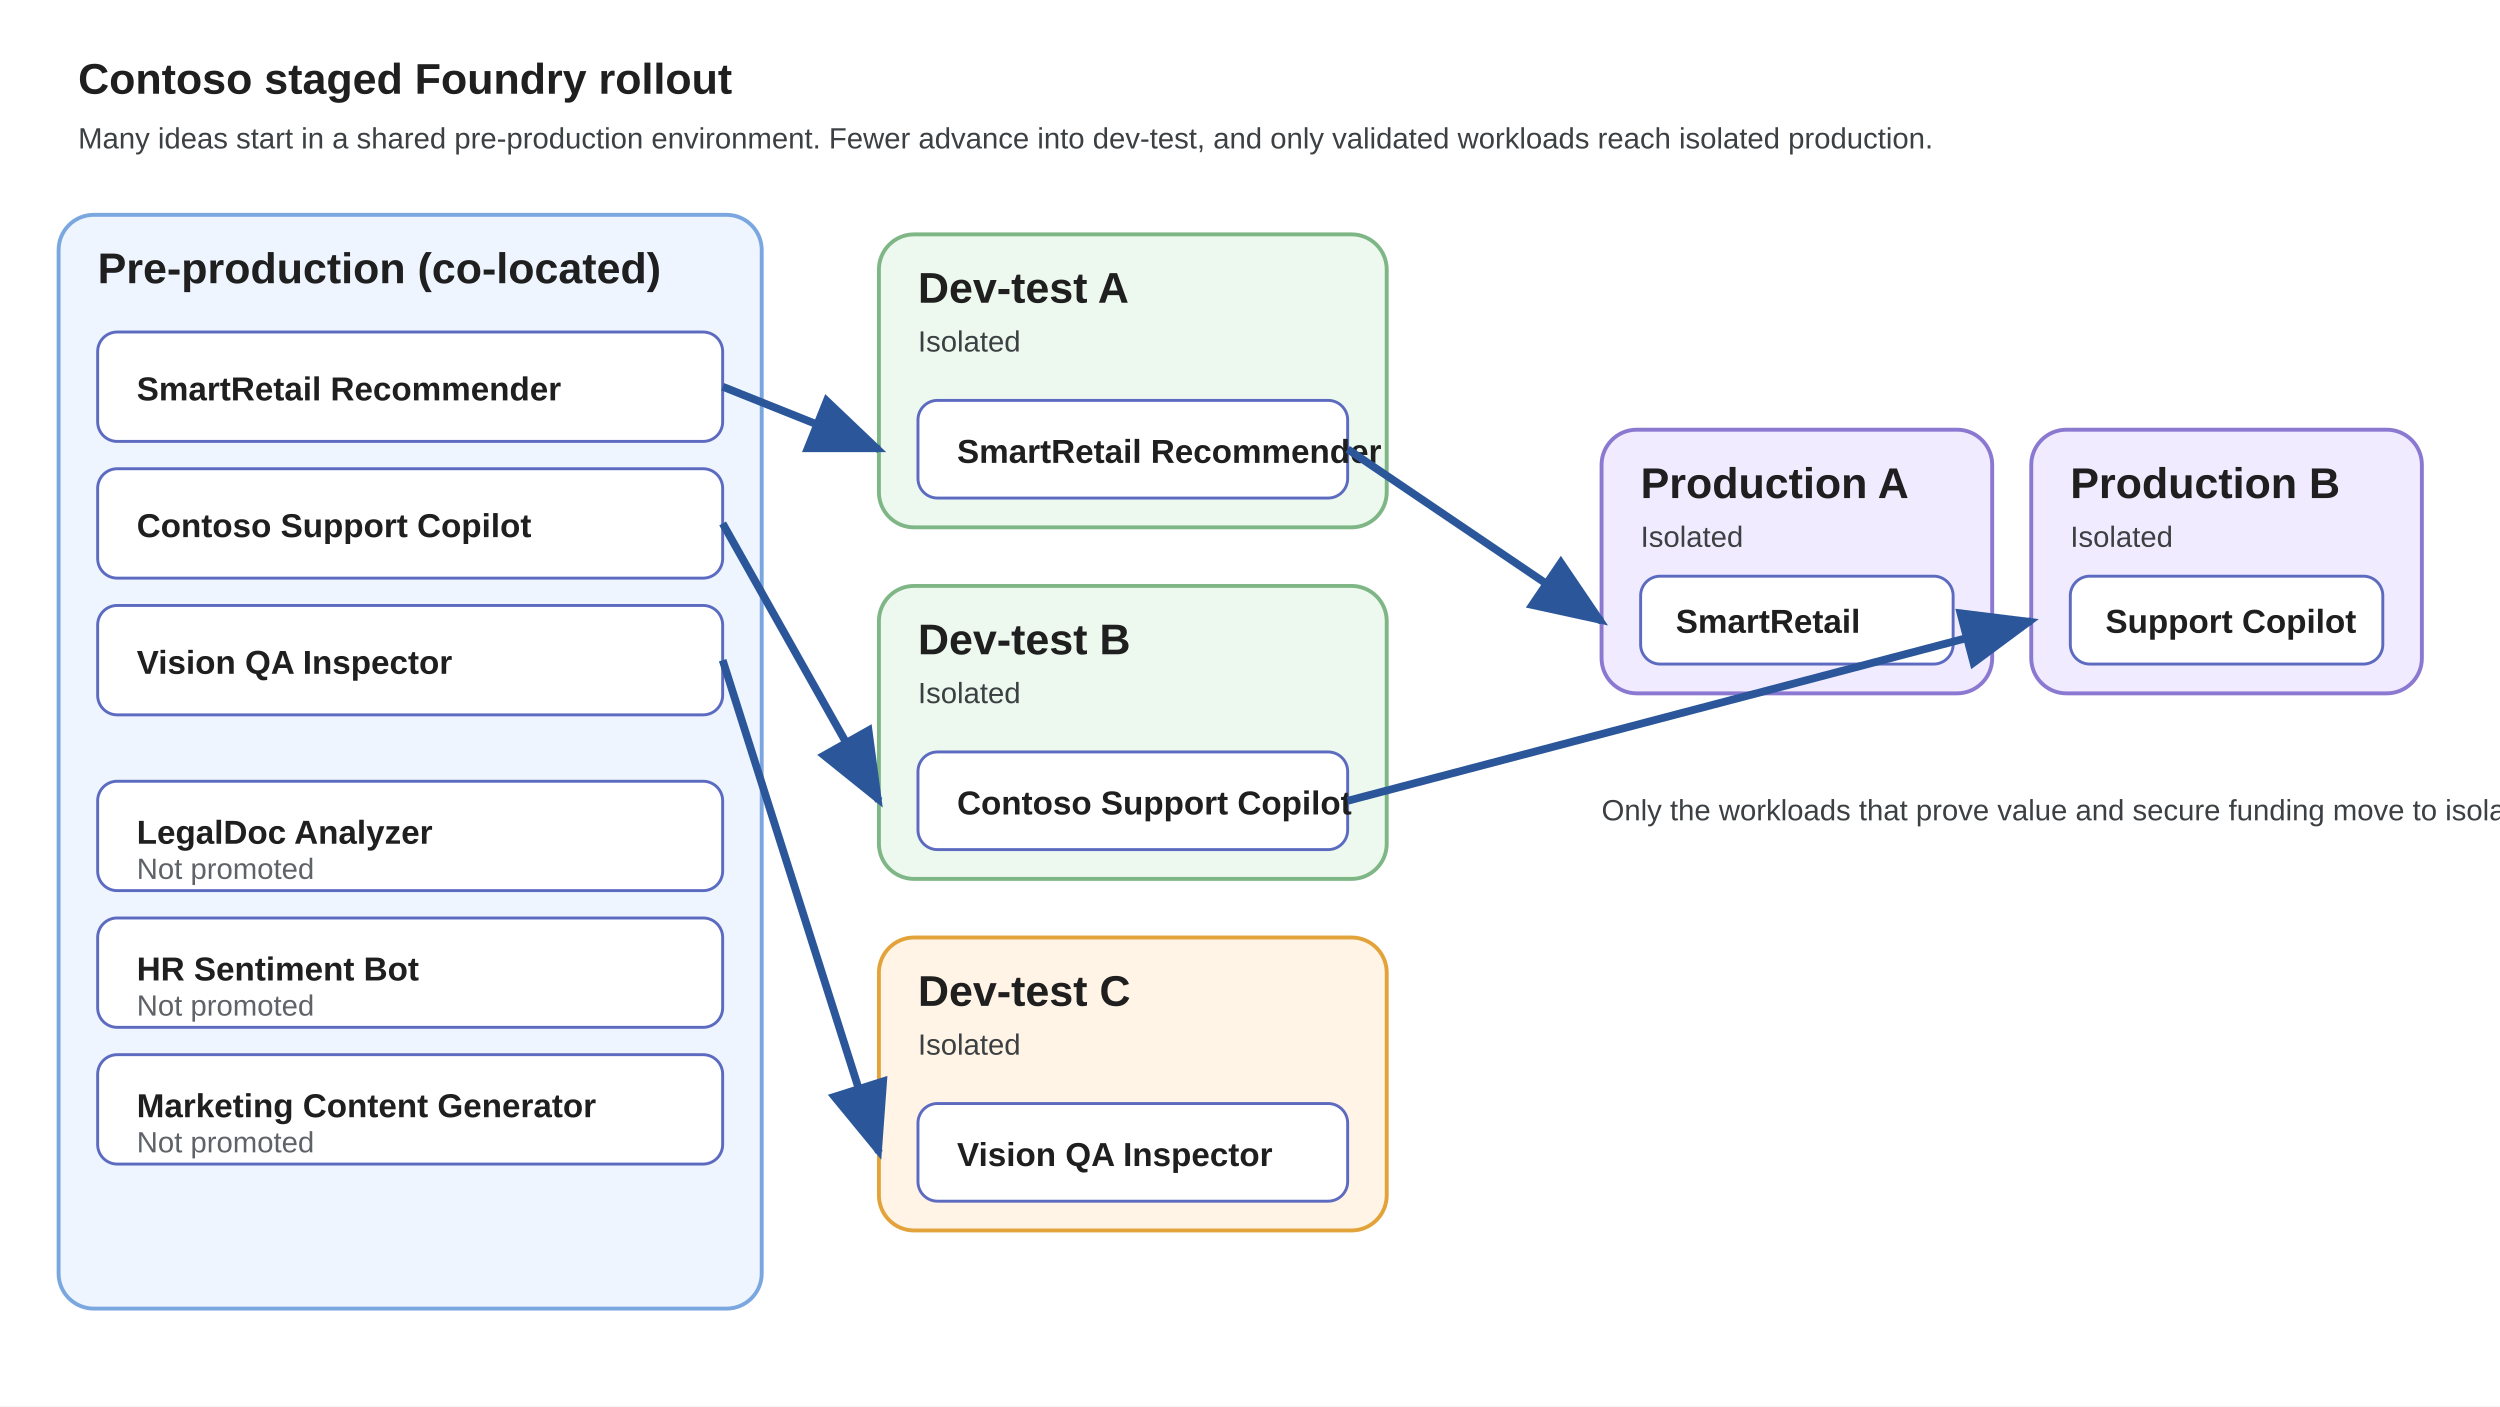
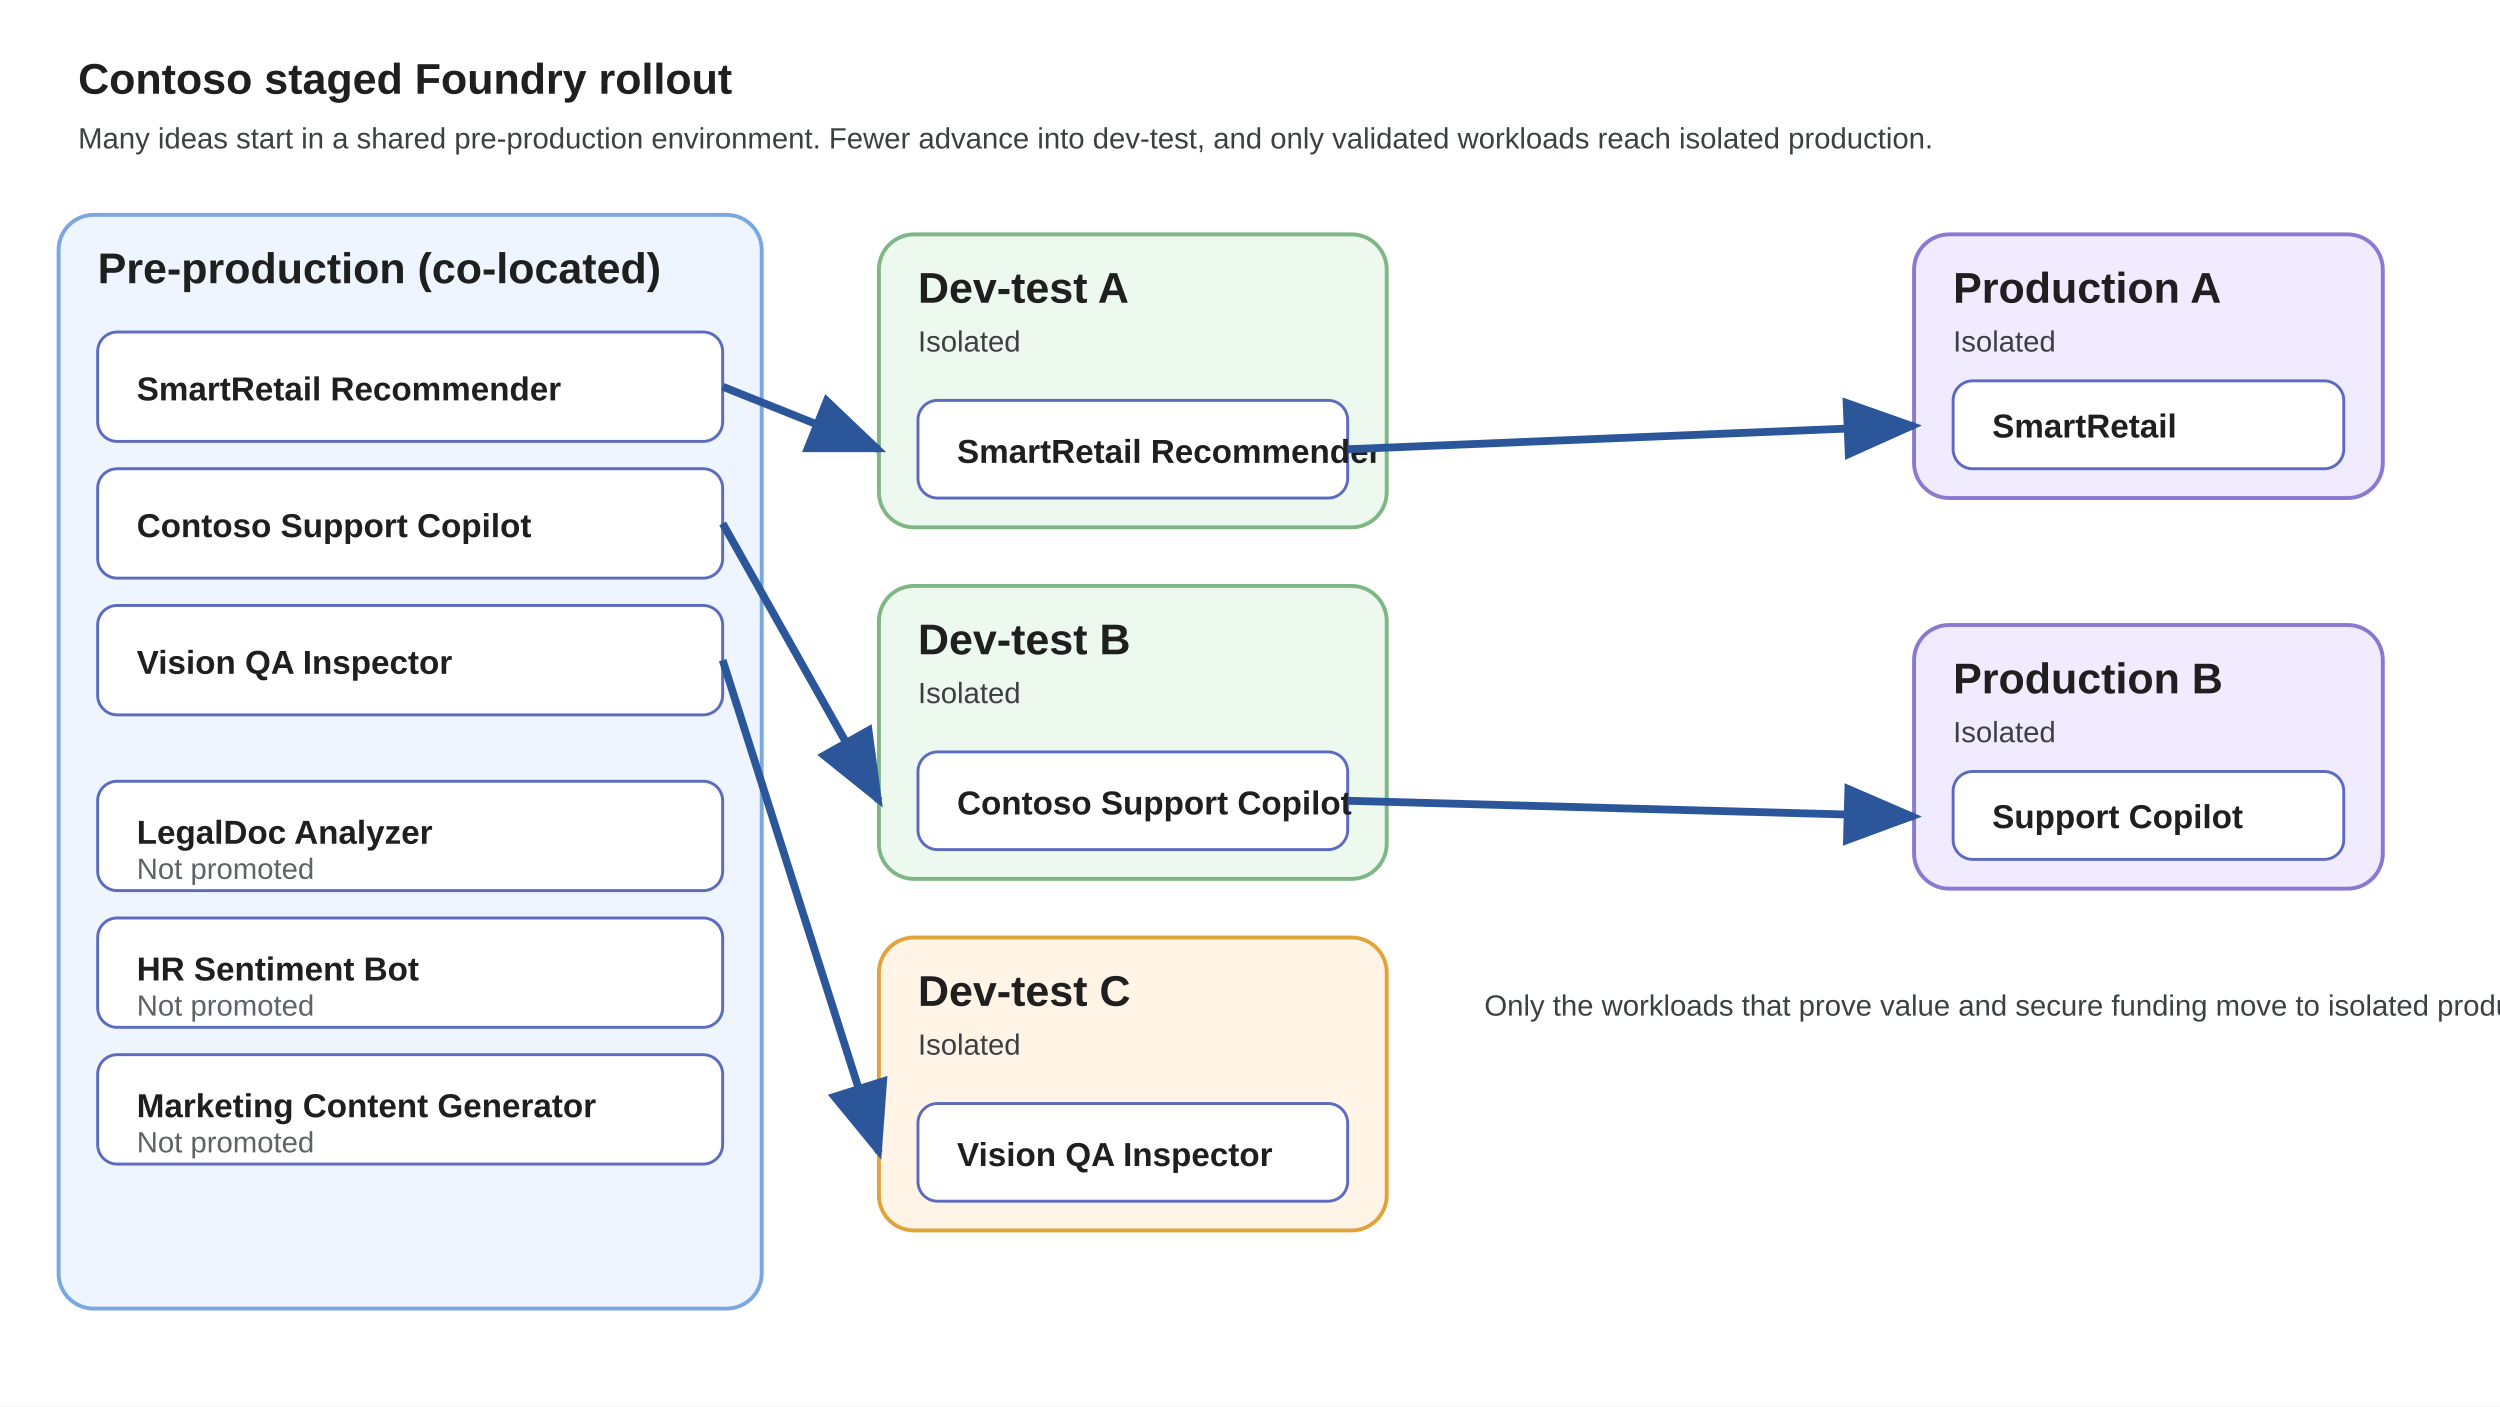
<svg xmlns="http://www.w3.org/2000/svg" viewBox="0 0 1280 720" role="img" aria-labelledby="title desc">
  <defs>
    <style>
      .bg { fill: #ffffff; }
      .group { stroke-width: 2; rx: 18; ry: 18; }
      .group-title { font: 700 22px 'Segoe UI', Arial, sans-serif; fill: #1f1f1f; }
      .item { fill: #ffffff; stroke: #5c6bc0; stroke-width: 1.5; rx: 10; ry: 10; }
      .item-text { font: 600 17px 'Segoe UI', Arial, sans-serif; fill: #1f1f1f; }
      .item-subtle { font: 500 15px 'Segoe UI', Arial, sans-serif; fill: #5f6368; }
      .arrow { fill: none; stroke: #2b579a; stroke-width: 4; marker-end: url(#arrowhead); }
      .legend { font: 500 15px 'Segoe UI', Arial, sans-serif; fill: #3c4043; }
    </style>
    <marker id="arrowhead" markerWidth="10" markerHeight="8" refX="9" refY="4" orient="auto">
      <polygon points="0 0, 10 4, 0 8" fill="#2b579a" />
    </marker>
  </defs>
  <rect class="bg" x="0" y="0" width="1280" height="720" />
  <text x="40" y="48" class="group-title">Contoso staged Foundry rollout</text>
  <text x="40" y="76" class="legend">Many ideas start in a shared pre-production environment. Fewer advance into dev-test, and only validated workloads reach isolated production.</text>
  <rect class="group" x="30" y="110" width="360" height="560" fill="#eef5ff" stroke="#7aa7e0" />
  <text x="50" y="145" class="group-title">Pre-production (co-located)</text>
  <rect class="item" x="50" y="170" width="320" height="56" />
  <text x="70" y="205" class="item-text">SmartRetail Recommender</text>
  <rect class="item" x="50" y="240" width="320" height="56" />
  <text x="70" y="275" class="item-text">Contoso Support Copilot</text>
  <rect class="item" x="50" y="310" width="320" height="56" />
  <text x="70" y="345" class="item-text">Vision QA Inspector</text>
  <rect class="item" x="50" y="400" width="320" height="56" />
  <text x="70" y="432" class="item-text">LegalDoc Analyzer</text>
  <text x="70" y="450" class="item-subtle">Not promoted</text>
  <rect class="item" x="50" y="470" width="320" height="56" />
  <text x="70" y="502" class="item-text">HR Sentiment Bot</text>
  <text x="70" y="520" class="item-subtle">Not promoted</text>
  <rect class="item" x="50" y="540" width="320" height="56" />
  <text x="70" y="572" class="item-text">Marketing Content Generator</text>
  <text x="70" y="590" class="item-subtle">Not promoted</text>
  <rect class="group" x="450" y="120" width="260" height="150" fill="#edf9ee" stroke="#7fb685" />
  <text x="470" y="155" class="group-title">Dev-test A</text>
  <text x="470" y="180" class="legend">Isolated</text>
  <rect class="item" x="470" y="205" width="220" height="50" />
  <text x="490" y="237" class="item-text">SmartRetail Recommender</text>
  <rect class="group" x="450" y="300" width="260" height="150" fill="#edf9ee" stroke="#7fb685" />
  <text x="470" y="335" class="group-title">Dev-test B</text>
  <text x="470" y="360" class="legend">Isolated</text>
  <rect class="item" x="470" y="385" width="220" height="50" />
  <text x="490" y="417" class="item-text">Contoso Support Copilot</text>
  <rect class="group" x="450" y="480" width="260" height="150" fill="#fff4e5" stroke="#e3a33b" />
  <text x="470" y="515" class="group-title">Dev-test C</text>
  <text x="470" y="540" class="legend">Isolated</text>
  <rect class="item" x="470" y="565" width="220" height="50" />
  <text x="490" y="597" class="item-text">Vision QA Inspector</text>
-   <rect class="group" x="820" y="220" width="200" height="135" fill="#f1ebff" stroke="#8a78d1" />
-   <text x="840" y="255" class="group-title">Production A</text>
-   <text x="840" y="280" class="legend">Isolated</text>
-   <rect class="item" x="840" y="295" width="160" height="45" />
-   <text x="858" y="324" class="item-text">SmartRetail</text>
-   <rect class="group" x="1040" y="220" width="200" height="135" fill="#f1ebff" stroke="#8a78d1" />
-   <text x="1060" y="255" class="group-title">Production B</text>
-   <text x="1060" y="280" class="legend">Isolated</text>
-   <rect class="item" x="1060" y="295" width="160" height="45" />
-   <text x="1078" y="324" class="item-text">Support Copilot</text>
+   <rect class="group" x="980" y="120" width="240" height="135" fill="#f1ebff" stroke="#8a78d1" />
+   <text x="1000" y="155" class="group-title">Production A</text>
+   <text x="1000" y="180" class="legend">Isolated</text>
+   <rect class="item" x="1000" y="195" width="200" height="45" />
+   <text x="1020" y="224" class="item-text">SmartRetail</text>
+   <rect class="group" x="980" y="320" width="240" height="135" fill="#f1ebff" stroke="#8a78d1" />
+   <text x="1000" y="355" class="group-title">Production B</text>
+   <text x="1000" y="380" class="legend">Isolated</text>
+   <rect class="item" x="1000" y="395" width="200" height="45" />
+   <text x="1020" y="424" class="item-text">Support Copilot</text>
  <line class="arrow" x1="370" y1="198" x2="450" y2="230" />
  <line class="arrow" x1="370" y1="268" x2="450" y2="410" />
  <line class="arrow" x1="370" y1="338" x2="450" y2="590" />
-   <line class="arrow" x1="690" y1="230" x2="820" y2="318" />
-   <line class="arrow" x1="690" y1="410" x2="1040" y2="318" />
-   <text x="820" y="420" class="legend">Only the workloads that prove value and secure funding move to isolated production environments.</text>
+   <line class="arrow" x1="690" y1="230" x2="980" y2="218" />
+   <line class="arrow" x1="690" y1="410" x2="980" y2="418" />
+   <text x="760" y="520" class="legend">Only the workloads that prove value and secure funding move to isolated production environments.</text>
</svg>
